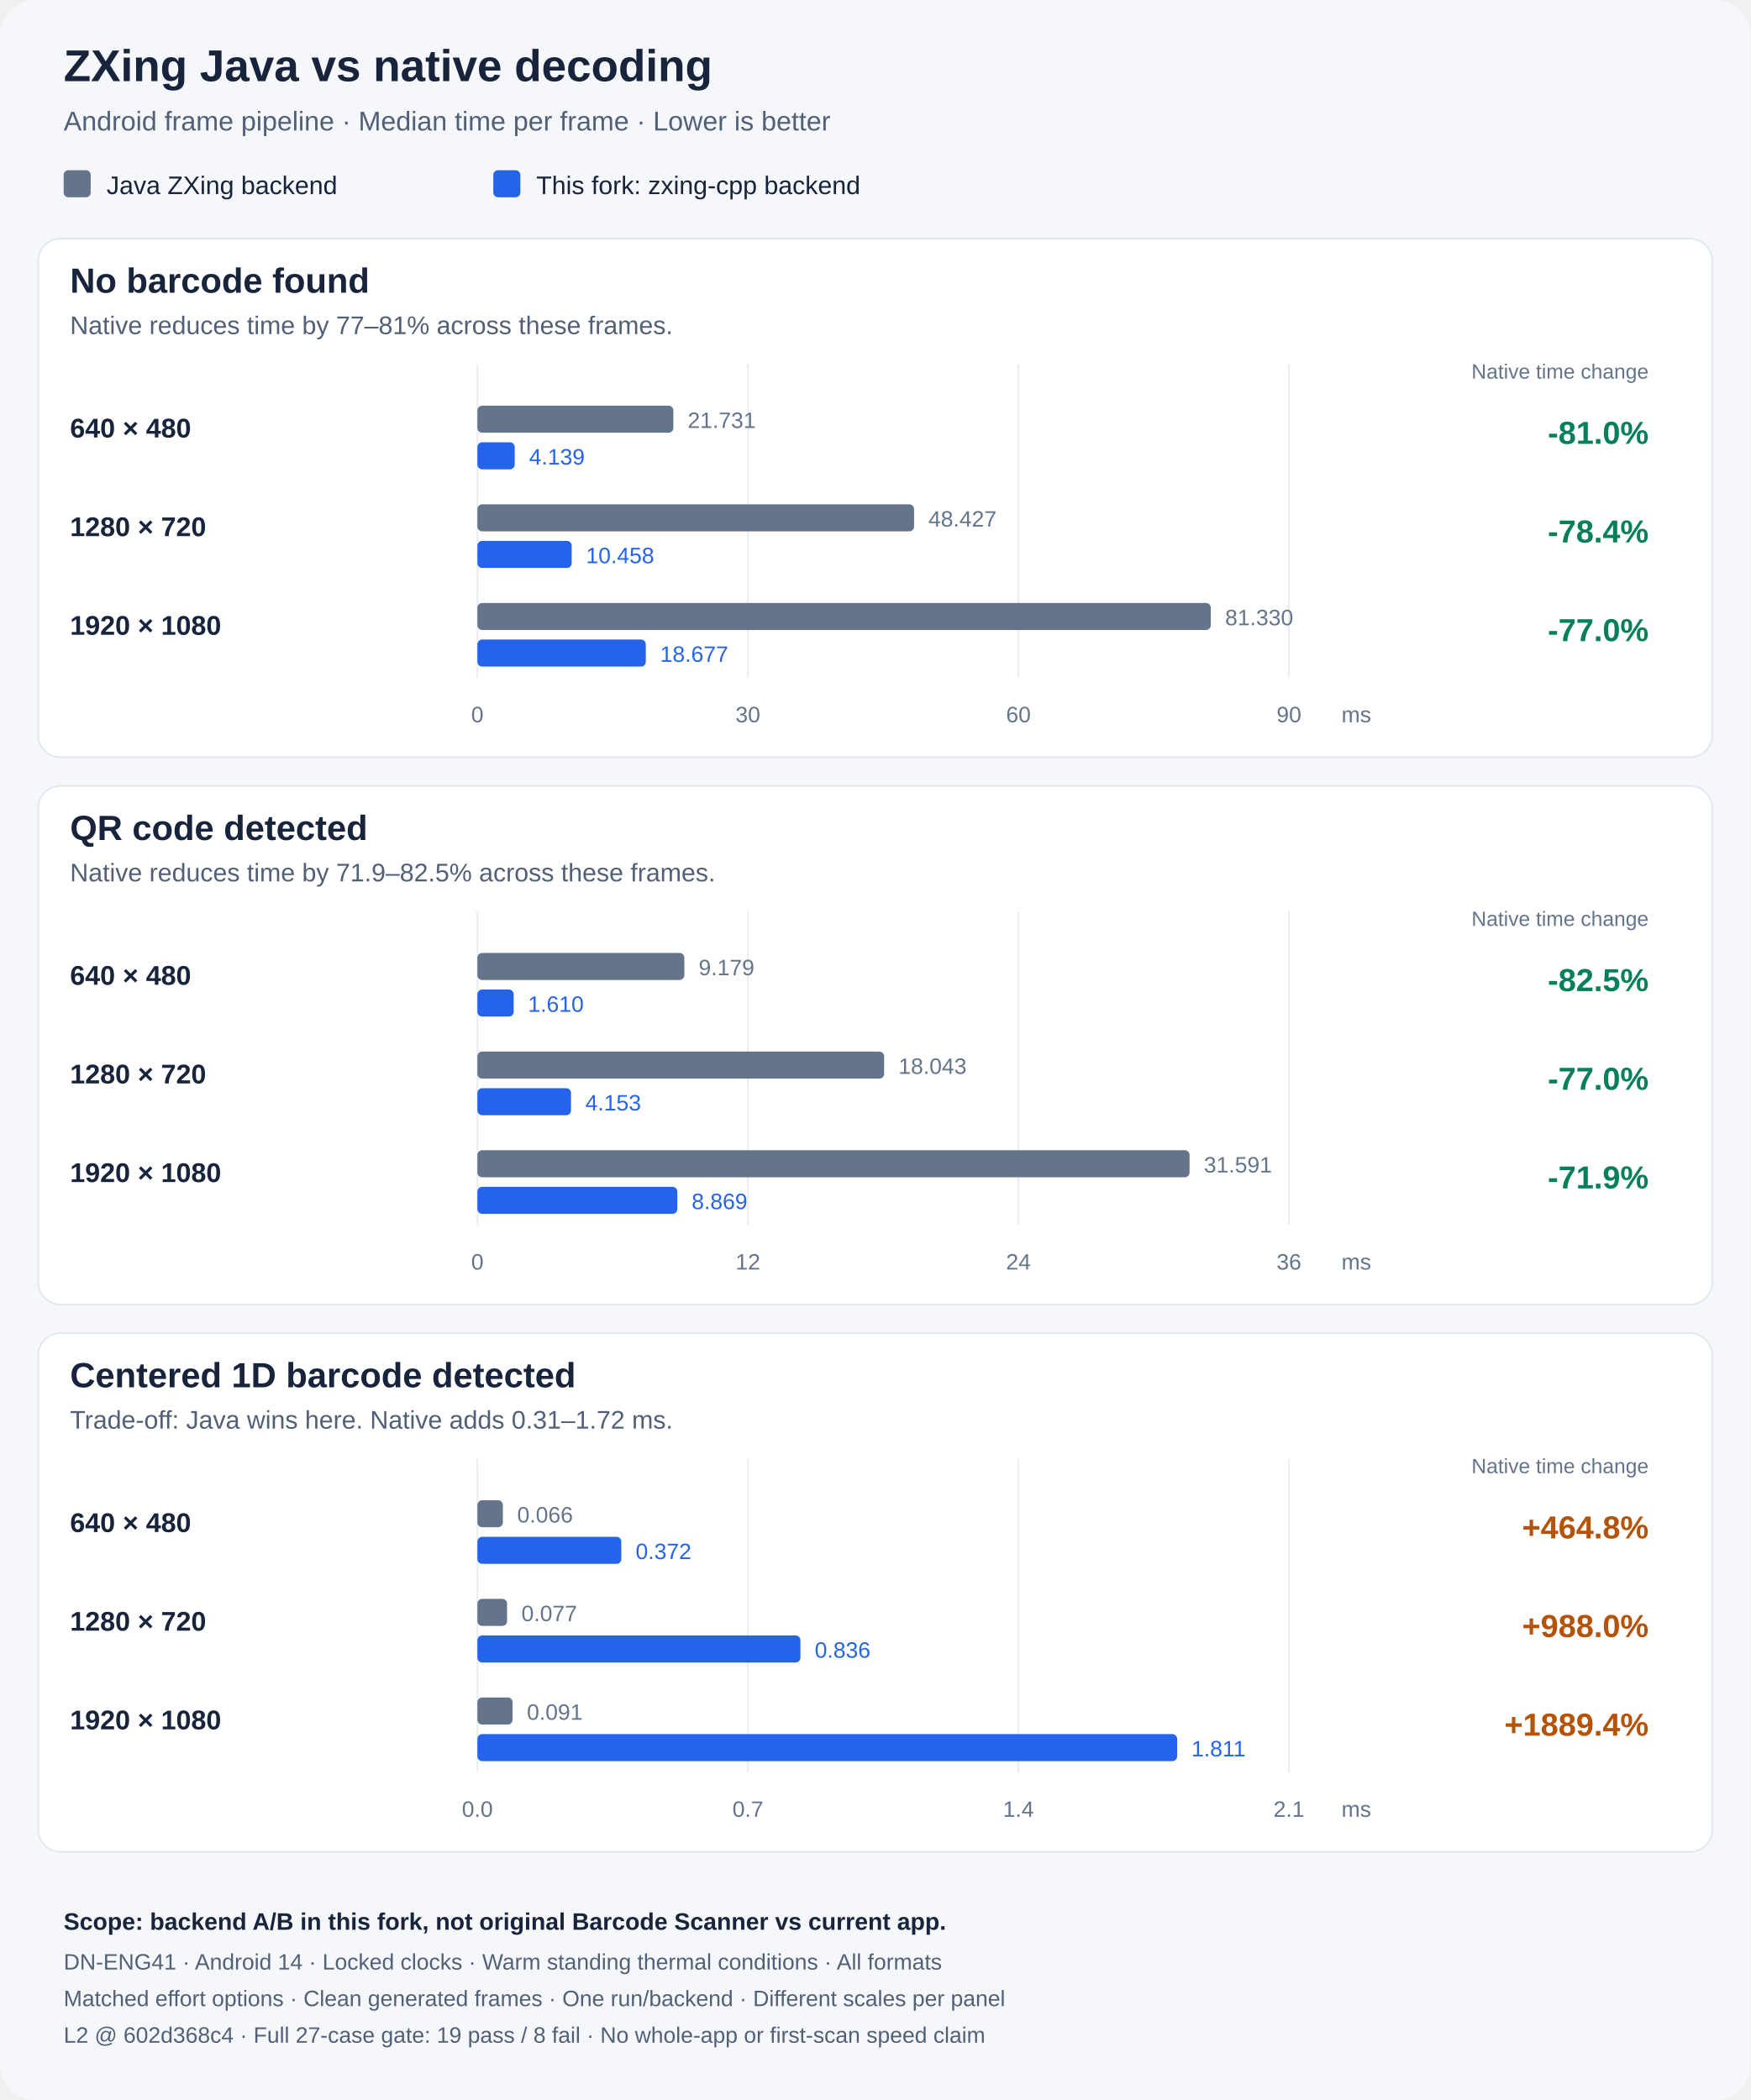
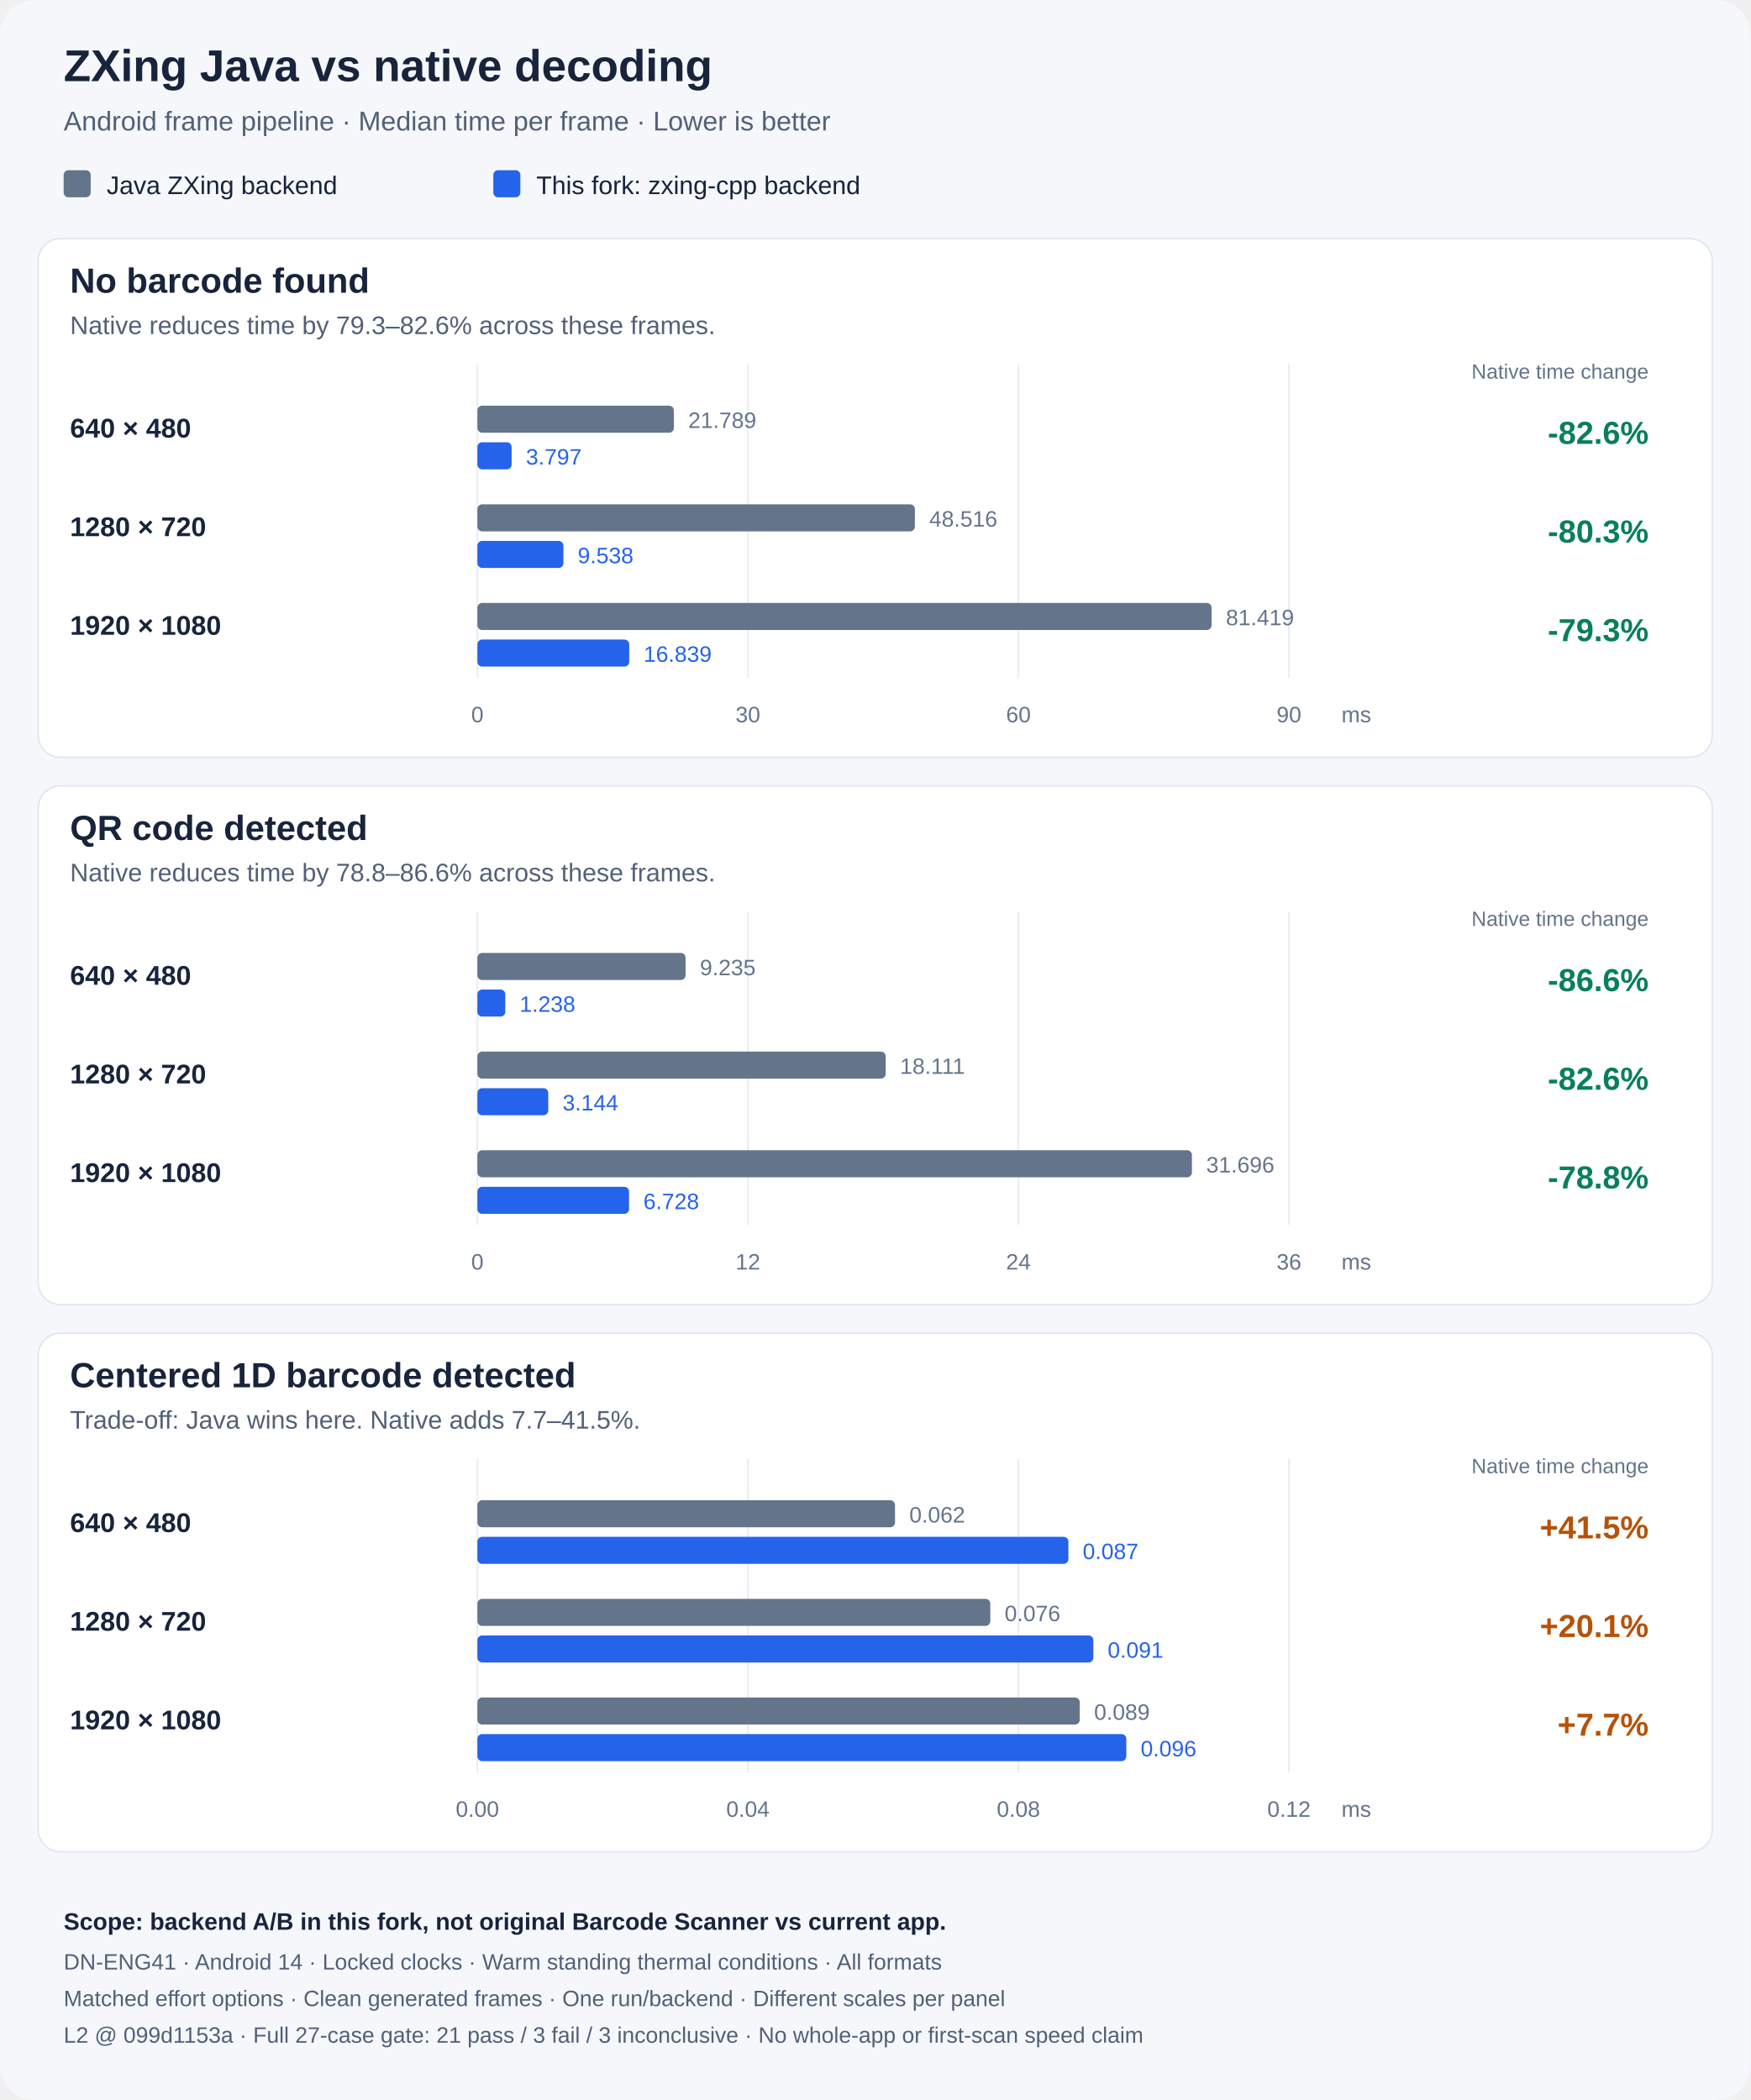
<svg xmlns="http://www.w3.org/2000/svg" width="1100" height="1320" viewBox="0 0 1100 1320" role="img" aria-labelledby="title desc">
  <rect width="1100" height="1320" rx="22" fill="#f5f7fb" />
  <g font-family="Arial,Helvetica,sans-serif" fill="#18243b">
    <text x="40" y="51" font-size="28" font-weight="700">ZXing Java vs native decoding</text>
    <text x="40" y="82" font-size="17" fill="#526077">Android frame pipeline · Median time per frame · Lower is better</text>
    <rect x="40" y="107" width="17" height="17" rx="3" fill="#64748b" />
    <text x="67" y="122" font-size="16">Java ZXing backend</text>
    <rect x="310" y="107" width="17" height="17" rx="3" fill="#2563eb" />
    <text x="337" y="122" font-size="16">This fork: zxing-cpp backend</text>
    <rect x="24" y="150" width="1052" height="326" rx="14" fill="#ffffff" stroke="#e1e7f0" />
    <text x="44" y="184" font-size="22" font-weight="700">No barcode found</text>
-     <text x="44" y="210" font-size="16" fill="#526077">Native reduces time by 77–81% across these frames.</text>
+     <text x="44" y="210" font-size="16" fill="#526077">Native reduces time by 79.3–82.6% across these frames.</text>
    <line x1="300" y1="229" x2="300" y2="426" stroke="#e7ecf3" />
    <text x="300" y="454" text-anchor="middle" font-size="14" fill="#64748b">0</text>
    <line x1="470" y1="229" x2="470" y2="426" stroke="#e7ecf3" />
    <text x="470" y="454" text-anchor="middle" font-size="14" fill="#64748b">30</text>
    <line x1="640" y1="229" x2="640" y2="426" stroke="#e7ecf3" />
    <text x="640" y="454" text-anchor="middle" font-size="14" fill="#64748b">60</text>
    <line x1="810" y1="229" x2="810" y2="426" stroke="#e7ecf3" />
    <text x="810" y="454" text-anchor="middle" font-size="14" fill="#64748b">90</text>
    <text x="843" y="454" font-size="14" fill="#64748b">ms</text>
    <text x="1036" y="238" text-anchor="end" font-size="13" fill="#64748b">Native time change</text>
    <text x="44" y="275" font-size="17" font-weight="600">640 × 480</text>
-     <rect x="300" y="255" width="123.145" height="17" rx="3" fill="#64748b" />
-     <text x="432.14" y="269" font-size="14" fill="#64748b">21.731</text>
-     <rect x="300" y="278" width="23.457" height="17" rx="3" fill="#2563eb" />
-     <text x="332.46" y="292" font-size="14" fill="#2563eb">4.139</text>
-     <text x="1036" y="279" text-anchor="end" font-size="20" font-weight="700" fill="#087f5b">-81.0%</text>
+     <rect x="300" y="255" width="123.472" height="17" rx="3" fill="#64748b" />
+     <text x="432.47" y="269" font-size="14" fill="#64748b">21.789</text>
+     <rect x="300" y="278" width="21.519" height="17" rx="3" fill="#2563eb" />
+     <text x="330.52" y="292" font-size="14" fill="#2563eb">3.797</text>
+     <text x="1036" y="279" text-anchor="end" font-size="20" font-weight="700" fill="#087f5b">-82.6%</text>
    <text x="44" y="337" font-size="17" font-weight="600">1280 × 720</text>
-     <rect x="300" y="317" width="274.420" height="17" rx="3" fill="#64748b" />
-     <text x="583.42" y="331" font-size="14" fill="#64748b">48.427</text>
-     <rect x="300" y="340" width="59.262" height="17" rx="3" fill="#2563eb" />
-     <text x="368.26" y="354" font-size="14" fill="#2563eb">10.458</text>
-     <text x="1036" y="341" text-anchor="end" font-size="20" font-weight="700" fill="#087f5b">-78.4%</text>
+     <rect x="300" y="317" width="274.924" height="17" rx="3" fill="#64748b" />
+     <text x="583.92" y="331" font-size="14" fill="#64748b">48.516</text>
+     <rect x="300" y="340" width="54.050" height="17" rx="3" fill="#2563eb" />
+     <text x="363.05" y="354" font-size="14" fill="#2563eb">9.538</text>
+     <text x="1036" y="341" text-anchor="end" font-size="20" font-weight="700" fill="#087f5b">-80.3%</text>
    <text x="44" y="399" font-size="17" font-weight="600">1920 × 1080</text>
-     <rect x="300" y="379" width="460.868" height="17" rx="3" fill="#64748b" />
-     <text x="769.87" y="393" font-size="14" fill="#64748b">81.330</text>
-     <rect x="300" y="402" width="105.837" height="17" rx="3" fill="#2563eb" />
-     <text x="414.84" y="416" font-size="14" fill="#2563eb">18.677</text>
-     <text x="1036" y="403" text-anchor="end" font-size="20" font-weight="700" fill="#087f5b">-77.0%</text>
+     <rect x="300" y="379" width="461.375" height="17" rx="3" fill="#64748b" />
+     <text x="770.37" y="393" font-size="14" fill="#64748b">81.419</text>
+     <rect x="300" y="402" width="95.423" height="17" rx="3" fill="#2563eb" />
+     <text x="404.42" y="416" font-size="14" fill="#2563eb">16.839</text>
+     <text x="1036" y="403" text-anchor="end" font-size="20" font-weight="700" fill="#087f5b">-79.3%</text>
    <rect x="24" y="494" width="1052" height="326" rx="14" fill="#ffffff" stroke="#e1e7f0" />
    <text x="44" y="528" font-size="22" font-weight="700">QR code detected</text>
-     <text x="44" y="554" font-size="16" fill="#526077">Native reduces time by 71.9–82.5% across these frames.</text>
+     <text x="44" y="554" font-size="16" fill="#526077">Native reduces time by 78.8–86.6% across these frames.</text>
    <line x1="300" y1="573" x2="300" y2="770" stroke="#e7ecf3" />
    <text x="300" y="798" text-anchor="middle" font-size="14" fill="#64748b">0</text>
    <line x1="470" y1="573" x2="470" y2="770" stroke="#e7ecf3" />
    <text x="470" y="798" text-anchor="middle" font-size="14" fill="#64748b">12</text>
    <line x1="640" y1="573" x2="640" y2="770" stroke="#e7ecf3" />
    <text x="640" y="798" text-anchor="middle" font-size="14" fill="#64748b">24</text>
    <line x1="810" y1="573" x2="810" y2="770" stroke="#e7ecf3" />
    <text x="810" y="798" text-anchor="middle" font-size="14" fill="#64748b">36</text>
    <text x="843" y="798" font-size="14" fill="#64748b">ms</text>
    <text x="1036" y="582" text-anchor="end" font-size="13" fill="#64748b">Native time change</text>
    <text x="44" y="619" font-size="17" font-weight="600">640 × 480</text>
-     <rect x="300" y="599" width="130.032" height="17" rx="3" fill="#64748b" />
-     <text x="439.03" y="613" font-size="14" fill="#64748b">9.179</text>
-     <rect x="300" y="622" width="22.807" height="17" rx="3" fill="#2563eb" />
-     <text x="331.81" y="636" font-size="14" fill="#2563eb">1.610</text>
-     <text x="1036" y="623" text-anchor="end" font-size="20" font-weight="700" fill="#087f5b">-82.5%</text>
+     <rect x="300" y="599" width="130.828" height="17" rx="3" fill="#64748b" />
+     <text x="439.83" y="613" font-size="14" fill="#64748b">9.235</text>
+     <rect x="300" y="622" width="17.535" height="17" rx="3" fill="#2563eb" />
+     <text x="326.53" y="636" font-size="14" fill="#2563eb">1.238</text>
+     <text x="1036" y="623" text-anchor="end" font-size="20" font-weight="700" fill="#087f5b">-86.6%</text>
    <text x="44" y="681" font-size="17" font-weight="600">1280 × 720</text>
-     <rect x="300" y="661" width="255.606" height="17" rx="3" fill="#64748b" />
-     <text x="564.61" y="675" font-size="14" fill="#64748b">18.043</text>
-     <rect x="300" y="684" width="58.827" height="17" rx="3" fill="#2563eb" />
-     <text x="367.83" y="698" font-size="14" fill="#2563eb">4.153</text>
-     <text x="1036" y="685" text-anchor="end" font-size="20" font-weight="700" fill="#087f5b">-77.0%</text>
+     <rect x="300" y="661" width="256.575" height="17" rx="3" fill="#64748b" />
+     <text x="565.58" y="675" font-size="14" fill="#64748b">18.111</text>
+     <rect x="300" y="684" width="44.535" height="17" rx="3" fill="#2563eb" />
+     <text x="353.53" y="698" font-size="14" fill="#2563eb">3.144</text>
+     <text x="1036" y="685" text-anchor="end" font-size="20" font-weight="700" fill="#087f5b">-82.6%</text>
    <text x="44" y="743" font-size="17" font-weight="600">1920 × 1080</text>
-     <rect x="300" y="723" width="447.533" height="17" rx="3" fill="#64748b" />
-     <text x="756.53" y="737" font-size="14" fill="#64748b">31.591</text>
-     <rect x="300" y="746" width="125.650" height="17" rx="3" fill="#2563eb" />
-     <text x="434.65" y="760" font-size="14" fill="#2563eb">8.869</text>
-     <text x="1036" y="747" text-anchor="end" font-size="20" font-weight="700" fill="#087f5b">-71.9%</text>
+     <rect x="300" y="723" width="449.023" height="17" rx="3" fill="#64748b" />
+     <text x="758.02" y="737" font-size="14" fill="#64748b">31.696</text>
+     <rect x="300" y="746" width="95.309" height="17" rx="3" fill="#2563eb" />
+     <text x="404.31" y="760" font-size="14" fill="#2563eb">6.728</text>
+     <text x="1036" y="747" text-anchor="end" font-size="20" font-weight="700" fill="#087f5b">-78.8%</text>
    <rect x="24" y="838" width="1052" height="326" rx="14" fill="#ffffff" stroke="#e1e7f0" />
    <text x="44" y="872" font-size="22" font-weight="700">Centered 1D barcode detected</text>
-     <text x="44" y="898" font-size="16" fill="#526077">Trade-off: Java wins here. Native adds 0.31–1.72 ms.</text>
+     <text x="44" y="898" font-size="16" fill="#526077">Trade-off: Java wins here. Native adds 7.7–41.5%.</text>
    <line x1="300" y1="917" x2="300" y2="1114" stroke="#e7ecf3" />
-     <text x="300" y="1142" text-anchor="middle" font-size="14" fill="#64748b">0.0</text>
+     <text x="300" y="1142" text-anchor="middle" font-size="14" fill="#64748b">0.00</text>
    <line x1="470" y1="917" x2="470" y2="1114" stroke="#e7ecf3" />
-     <text x="470" y="1142" text-anchor="middle" font-size="14" fill="#64748b">0.7</text>
+     <text x="470" y="1142" text-anchor="middle" font-size="14" fill="#64748b">0.04</text>
    <line x1="640" y1="917" x2="640" y2="1114" stroke="#e7ecf3" />
-     <text x="640" y="1142" text-anchor="middle" font-size="14" fill="#64748b">1.4</text>
+     <text x="640" y="1142" text-anchor="middle" font-size="14" fill="#64748b">0.08</text>
    <line x1="810" y1="917" x2="810" y2="1114" stroke="#e7ecf3" />
-     <text x="810" y="1142" text-anchor="middle" font-size="14" fill="#64748b">2.1</text>
+     <text x="810" y="1142" text-anchor="middle" font-size="14" fill="#64748b">0.12</text>
    <text x="843" y="1142" font-size="14" fill="#64748b">ms</text>
    <text x="1036" y="926" text-anchor="end" font-size="13" fill="#64748b">Native time change</text>
    <text x="44" y="963" font-size="17" font-weight="600">640 × 480</text>
-     <rect x="300" y="943" width="16.013" height="17" rx="3" fill="#64748b" />
-     <text x="325.01" y="957" font-size="14" fill="#64748b">0.066</text>
-     <rect x="300" y="966" width="90.432" height="17" rx="3" fill="#2563eb" />
-     <text x="399.43" y="980" font-size="14" fill="#2563eb">0.372</text>
-     <text x="1036" y="967" text-anchor="end" font-size="20" font-weight="700" fill="#b45309">+464.8%</text>
+     <rect x="300" y="943" width="262.437" height="17" rx="3" fill="#64748b" />
+     <text x="571.44" y="957" font-size="14" fill="#64748b">0.062</text>
+     <rect x="300" y="966" width="371.401" height="17" rx="3" fill="#2563eb" />
+     <text x="680.40" y="980" font-size="14" fill="#2563eb">0.087</text>
+     <text x="1036" y="967" text-anchor="end" font-size="20" font-weight="700" fill="#b45309">+41.5%</text>
    <text x="44" y="1025" font-size="17" font-weight="600">1280 × 720</text>
-     <rect x="300" y="1005" width="18.658" height="17" rx="3" fill="#64748b" />
-     <text x="327.66" y="1019" font-size="14" fill="#64748b">0.077</text>
-     <rect x="300" y="1028" width="202.992" height="17" rx="3" fill="#2563eb" />
-     <text x="511.99" y="1042" font-size="14" fill="#2563eb">0.836</text>
-     <text x="1036" y="1029" text-anchor="end" font-size="20" font-weight="700" fill="#b45309">+988.0%</text>
+     <rect x="300" y="1005" width="322.320" height="17" rx="3" fill="#64748b" />
+     <text x="631.32" y="1019" font-size="14" fill="#64748b">0.076</text>
+     <rect x="300" y="1028" width="387.071" height="17" rx="3" fill="#2563eb" />
+     <text x="696.07" y="1042" font-size="14" fill="#2563eb">0.091</text>
+     <text x="1036" y="1029" text-anchor="end" font-size="20" font-weight="700" fill="#b45309">+20.1%</text>
    <text x="44" y="1087" font-size="17" font-weight="600">1920 × 1080</text>
-     <rect x="300" y="1067" width="22.103" height="17" rx="3" fill="#64748b" />
-     <text x="331.10" y="1081" font-size="14" fill="#64748b">0.091</text>
-     <rect x="300" y="1090" width="439.727" height="17" rx="3" fill="#2563eb" />
-     <text x="748.73" y="1104" font-size="14" fill="#2563eb">1.811</text>
-     <text x="1036" y="1091" text-anchor="end" font-size="20" font-weight="700" fill="#b45309">+1889.4%</text>
+     <rect x="300" y="1067" width="378.530" height="17" rx="3" fill="#64748b" />
+     <text x="687.53" y="1081" font-size="14" fill="#64748b">0.089</text>
+     <rect x="300" y="1090" width="407.798" height="17" rx="3" fill="#2563eb" />
+     <text x="716.80" y="1104" font-size="14" fill="#2563eb">0.096</text>
+     <text x="1036" y="1091" text-anchor="end" font-size="20" font-weight="700" fill="#b45309">+7.7%</text>
    <text x="40" y="1213" font-size="15" font-weight="700">Scope: backend A/B in this fork, not original Barcode Scanner vs current app.</text>
    <text x="40" y="1238" font-size="14" fill="#526077">DN-ENG41 · Android 14 · Locked clocks · Warm standing thermal conditions · All formats</text>
    <text x="40" y="1261" font-size="14" fill="#526077">Matched effort options · Clean generated frames · One run/backend · Different scales per panel</text>
-     <text x="40" y="1284" font-size="14" fill="#526077">L2 @ 602d368c4 · Full 27-case gate: 19 pass / 8 fail · No whole-app or first-scan speed claim</text>
+     <text x="40" y="1284" font-size="14" fill="#526077">L2 @ 099d1153a · Full 27-case gate: 21 pass / 3 fail / 3 inconclusive · No whole-app or first-scan speed claim</text>
  </g>
</svg>
